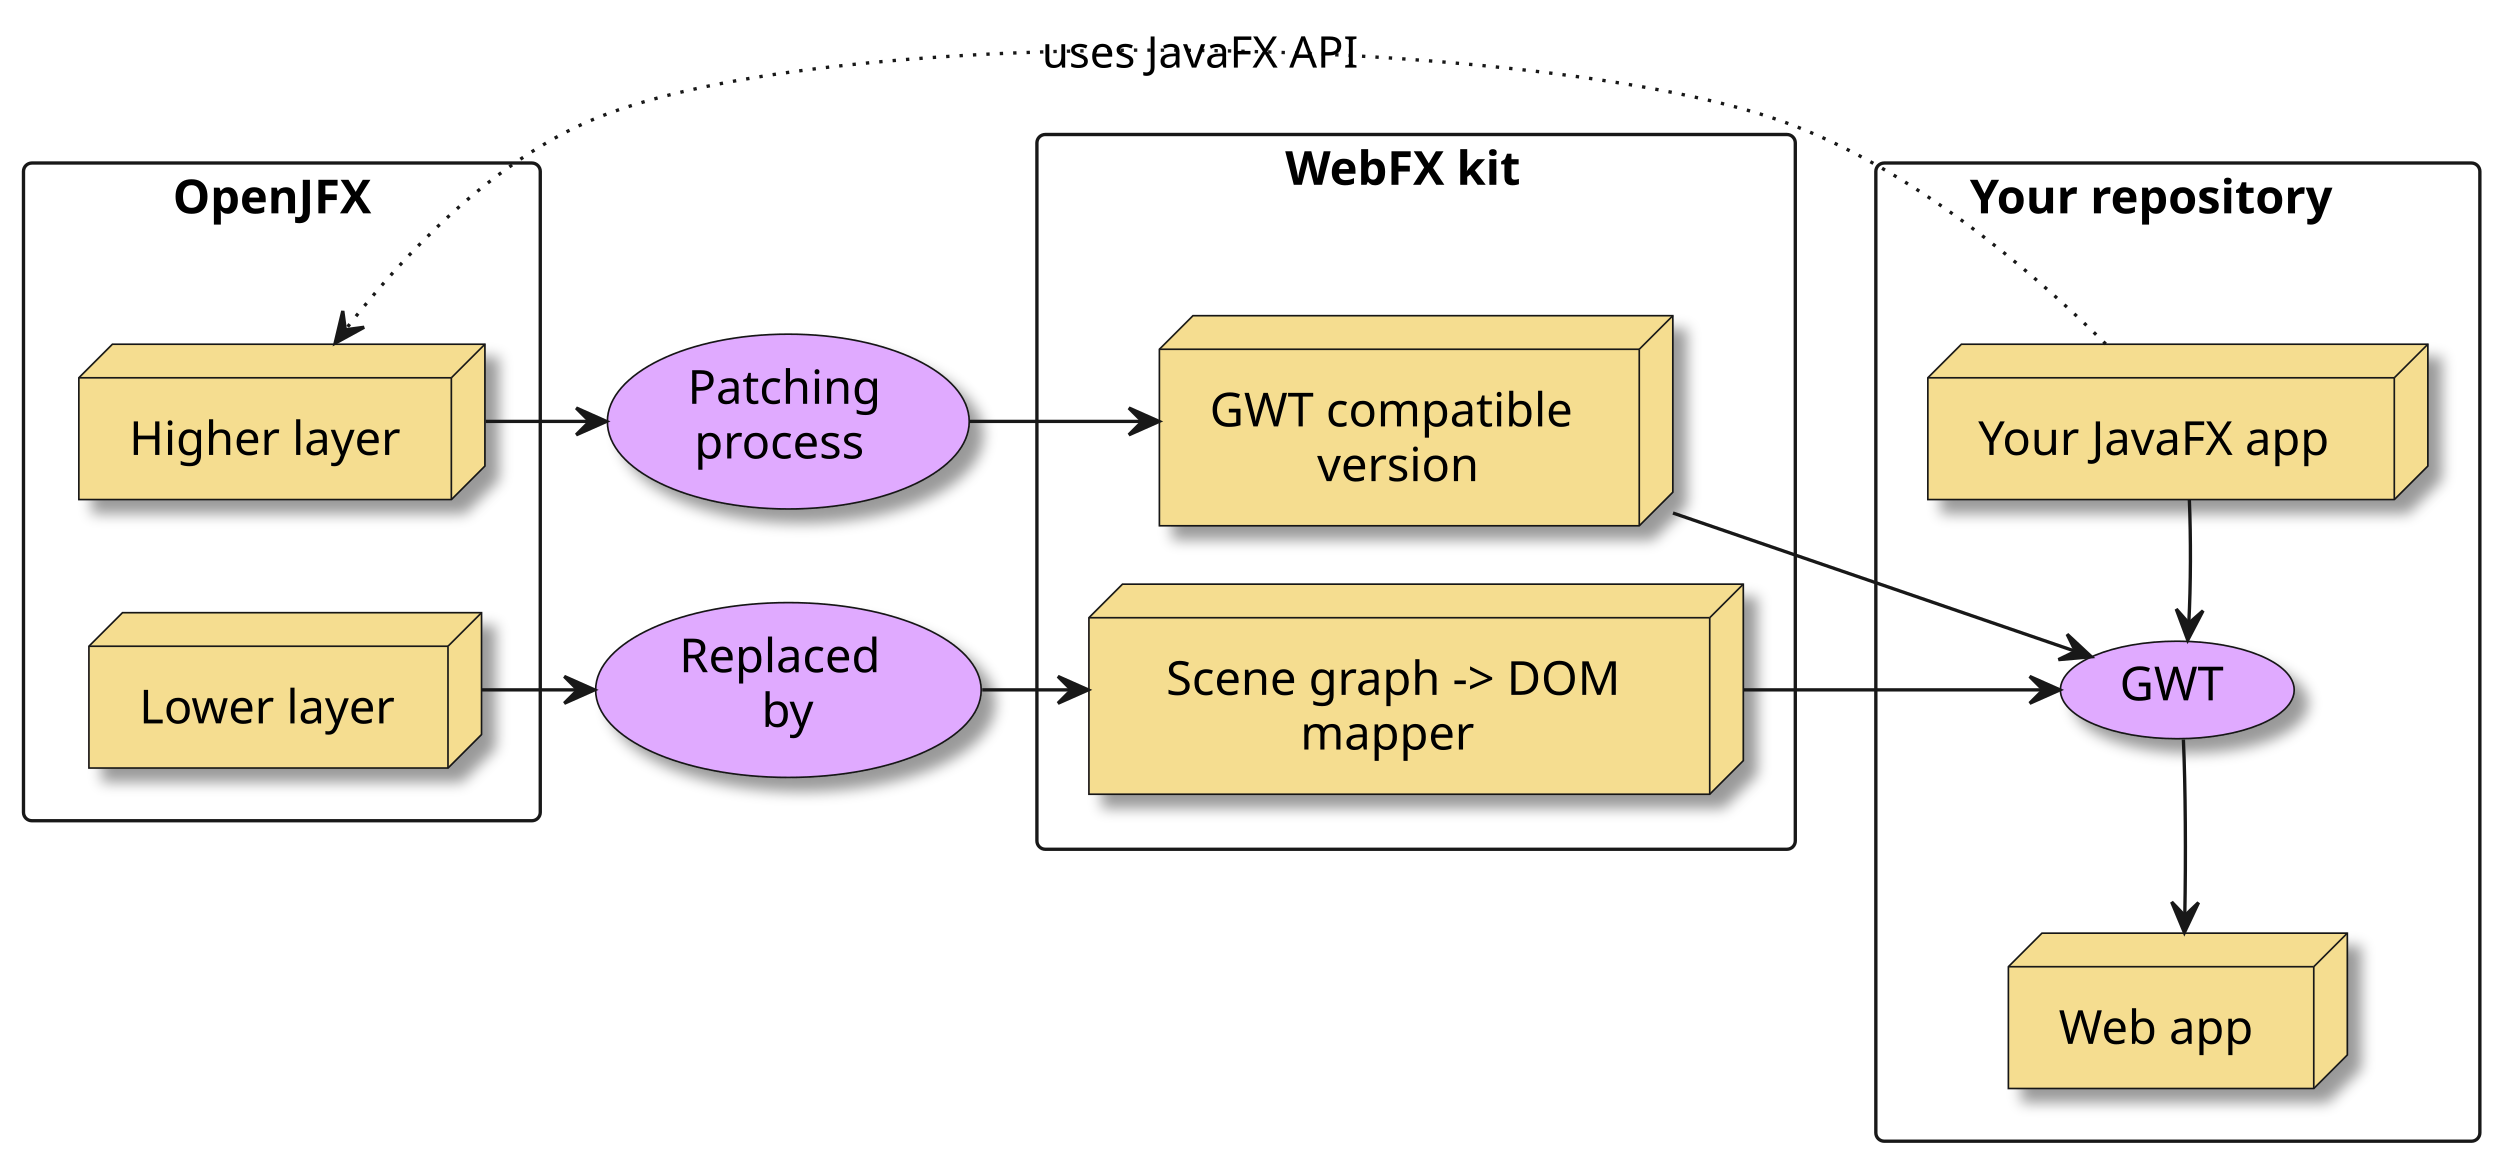
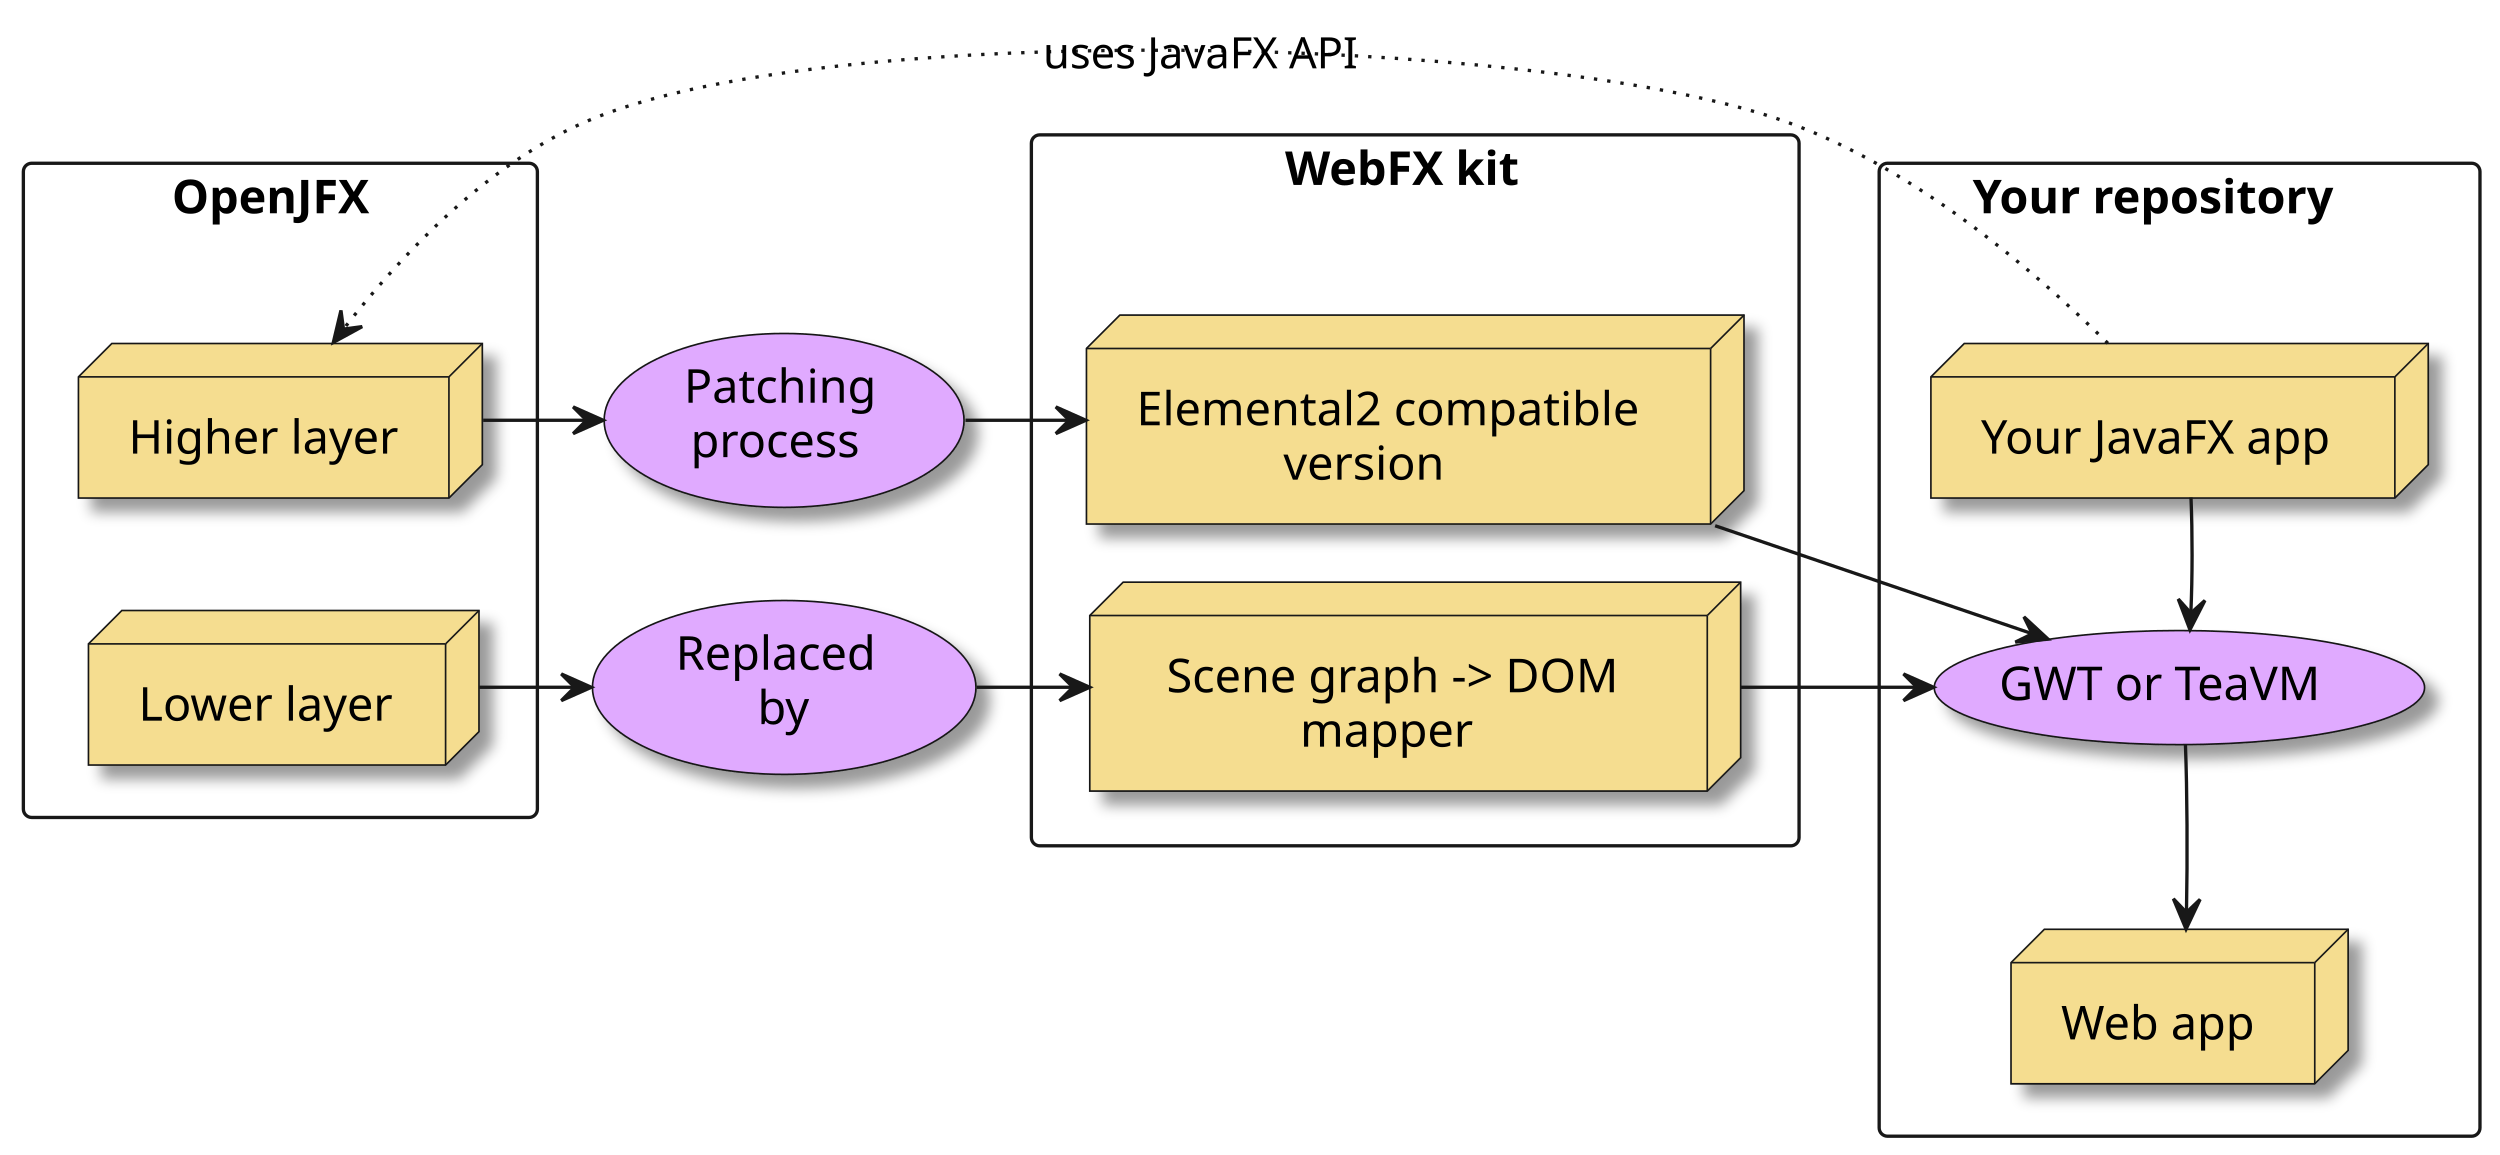
- <svg xmlns="http://www.w3.org/2000/svg" contentStyleType="text/css" height="346px" preserveAspectRatio="none" style="width:745px;height:346px;background:#00000000;" version="1.1" viewBox="0 0 745 346" width="745px" zoomAndPan="magnify">
+ <svg xmlns="http://www.w3.org/2000/svg" contentStyleType="text/css" height="346px" preserveAspectRatio="none" style="width:749px;height:346px;background:#00000000;" version="1.1" viewBox="0 0 749 346" width="749px" zoomAndPan="magnify">
  <defs>
-     <filter height="300%" id="fj7870v4nuqa9" width="300%" x="-1" y="-1">
+     <filter height="300%" id="fmw3z0ydpgdya" width="300%" x="-1" y="-1">
      <feGaussianBlur result="blurOut" stdDeviation="2.0" />
      <feColorMatrix in="blurOut" result="blurOut2" type="matrix" values="0 0 0 0 0 0 0 0 0 0 0 0 0 0 0 0 0 0 .4 0" />
      <feOffset dx="4.0" dy="4.0" in="blurOut2" result="blurOut3" />
      <feBlend in="SourceGraphic" in2="blurOut3" mode="normal" />
    </filter>
  </defs>
  <g>
    <g id="cluster_OpenJFX">
-       <rect height="196" rx="2.5" ry="2.5" style="stroke:#181818;stroke-width:1.0;fill:none;" width="154" x="7" y="48.58" />
-       <text fill="#000000" font-family="sans-serif" font-size="14" font-weight="bold" lengthAdjust="spacing" textLength="65" x="51.5" y="63.575">OpenJFX</text>
+       <rect height="196" rx="2.5" ry="2.5" style="stroke:#181818;stroke-width:1.0;fill:none;" width="154" x="7" y="48.91" />
+       <text fill="#000000" font-family="sans-serif" font-size="14" font-weight="bold" lengthAdjust="spacing" textLength="65" x="51.5" y="63.905">OpenJFX</text>
    </g>
    <g id="cluster_WebFX kit">
-       <rect height="213" rx="2.5" ry="2.5" style="stroke:#181818;stroke-width:1.0;fill:none;" width="226" x="309" y="40.08" />
-       <text fill="#000000" font-family="sans-serif" font-size="14" font-weight="bold" lengthAdjust="spacing" textLength="78" x="383" y="55.075">WebFX kit</text>
+       <rect height="213" rx="2.5" ry="2.5" style="stroke:#181818;stroke-width:1.0;fill:none;" width="230" x="309" y="40.41" />
+       <text fill="#000000" font-family="sans-serif" font-size="14" font-weight="bold" lengthAdjust="spacing" textLength="78" x="385" y="55.405">WebFX kit</text>
    </g>
    <g id="cluster_Your repository">
-       <rect height="291.5" rx="2.5" ry="2.5" style="stroke:#181818;stroke-width:1.0;fill:none;" width="180" x="559" y="48.58" />
-       <text fill="#000000" font-family="sans-serif" font-size="14" font-weight="bold" lengthAdjust="spacing" textLength="124" x="587" y="63.575">Your repository</text>
+       <rect height="291.5" rx="2.5" ry="2.5" style="stroke:#181818;stroke-width:1.0;fill:none;" width="180" x="563" y="48.91" />
+       <text fill="#000000" font-family="sans-serif" font-size="14" font-weight="bold" lengthAdjust="spacing" textLength="124" x="591" y="63.905">Your repository</text>
    </g>
    <g id="elem_o1">
-       <polygon fill="#F5DD90" filter="url(#fj7870v4nuqa9)" points="23.5,112.58,33.5,102.58,144.5,102.58,144.5,138.877,134.5,148.877,23.5,148.877,23.5,112.58" style="stroke:#181818;stroke-width:0.5;" />
-       <line style="stroke:#181818;stroke-width:0.5;" x1="134.5" x2="144.5" y1="112.58" y2="102.58" />
-       <line style="stroke:#181818;stroke-width:0.5;" x1="23.5" x2="134.5" y1="112.58" y2="112.58" />
-       <line style="stroke:#181818;stroke-width:0.5;" x1="134.5" x2="134.5" y1="112.58" y2="148.877" />
-       <text fill="#000000" font-family="sans-serif" font-size="14" lengthAdjust="spacing" textLength="81" x="38.5" y="135.575">Higher layer</text>
+       <polygon fill="#F5DD90" filter="url(#fmw3z0ydpgdya)" points="23.5,112.91,33.5,102.91,144.5,102.91,144.5,139.207,134.5,149.207,23.5,149.207,23.5,112.91" style="stroke:#181818;stroke-width:0.5;" />
+       <line style="stroke:#181818;stroke-width:0.5;" x1="134.5" x2="144.5" y1="112.91" y2="102.91" />
+       <line style="stroke:#181818;stroke-width:0.5;" x1="23.5" x2="134.5" y1="112.91" y2="112.91" />
+       <line style="stroke:#181818;stroke-width:0.5;" x1="134.5" x2="134.5" y1="112.91" y2="149.207" />
+       <text fill="#000000" font-family="sans-serif" font-size="14" lengthAdjust="spacing" textLength="81" x="38.5" y="135.905">Higher layer</text>
    </g>
    <g id="elem_o2">
-       <polygon fill="#F5DD90" filter="url(#fj7870v4nuqa9)" points="26.5,192.58,36.5,182.58,143.5,182.58,143.5,218.877,133.5,228.877,26.5,228.877,26.5,192.58" style="stroke:#181818;stroke-width:0.5;" />
-       <line style="stroke:#181818;stroke-width:0.5;" x1="133.5" x2="143.5" y1="192.58" y2="182.58" />
-       <line style="stroke:#181818;stroke-width:0.5;" x1="26.5" x2="133.5" y1="192.58" y2="192.58" />
-       <line style="stroke:#181818;stroke-width:0.5;" x1="133.5" x2="133.5" y1="192.58" y2="228.877" />
-       <text fill="#000000" font-family="sans-serif" font-size="14" lengthAdjust="spacing" textLength="77" x="41.5" y="215.575">Lower layer</text>
+       <polygon fill="#F5DD90" filter="url(#fmw3z0ydpgdya)" points="26.5,192.91,36.5,182.91,143.5,182.91,143.5,219.207,133.5,229.207,26.5,229.207,26.5,192.91" style="stroke:#181818;stroke-width:0.5;" />
+       <line style="stroke:#181818;stroke-width:0.5;" x1="133.5" x2="143.5" y1="192.91" y2="182.91" />
+       <line style="stroke:#181818;stroke-width:0.5;" x1="26.5" x2="133.5" y1="192.91" y2="192.91" />
+       <line style="stroke:#181818;stroke-width:0.5;" x1="133.5" x2="133.5" y1="192.91" y2="229.207" />
+       <text fill="#000000" font-family="sans-serif" font-size="14" lengthAdjust="spacing" textLength="77" x="41.5" y="215.905">Lower layer</text>
    </g>
    <g id="elem_w1">
-       <polygon fill="#F5DD90" filter="url(#fj7870v4nuqa9)" points="345.5,104.08,355.5,94.08,498.5,94.08,498.5,146.674,488.5,156.674,345.5,156.674,345.5,104.08" style="stroke:#181818;stroke-width:0.5;" />
-       <line style="stroke:#181818;stroke-width:0.5;" x1="488.5" x2="498.5" y1="104.08" y2="94.08" />
-       <line style="stroke:#181818;stroke-width:0.5;" x1="345.5" x2="488.5" y1="104.08" y2="104.08" />
-       <line style="stroke:#181818;stroke-width:0.5;" x1="488.5" x2="488.5" y1="104.08" y2="156.674" />
-       <text fill="#000000" font-family="sans-serif" font-size="14" lengthAdjust="spacing" textLength="113" x="360.5" y="127.075">GWT compatible</text>
-       <text fill="#000000" font-family="sans-serif" font-size="14" lengthAdjust="spacing" textLength="50" x="392.5" y="143.372">version</text>
+       <polygon fill="#F5DD90" filter="url(#fmw3z0ydpgdya)" points="325.5,104.41,335.5,94.41,522.5,94.41,522.5,147.004,512.5,157.004,325.5,157.004,325.5,104.41" style="stroke:#181818;stroke-width:0.5;" />
+       <line style="stroke:#181818;stroke-width:0.5;" x1="512.5" x2="522.5" y1="104.41" y2="94.41" />
+       <line style="stroke:#181818;stroke-width:0.5;" x1="325.5" x2="512.5" y1="104.41" y2="104.41" />
+       <line style="stroke:#181818;stroke-width:0.5;" x1="512.5" x2="512.5" y1="104.41" y2="157.004" />
+       <text fill="#000000" font-family="sans-serif" font-size="14" lengthAdjust="spacing" textLength="157" x="340.5" y="127.405">Elemental2 compatible</text>
+       <text fill="#000000" font-family="sans-serif" font-size="14" lengthAdjust="spacing" textLength="50" x="384.5" y="143.702">version</text>
    </g>
    <g id="elem_w2">
-       <polygon fill="#F5DD90" filter="url(#fj7870v4nuqa9)" points="324.5,184.08,334.5,174.08,519.5,174.08,519.5,226.674,509.5,236.674,324.5,236.674,324.5,184.08" style="stroke:#181818;stroke-width:0.5;" />
-       <line style="stroke:#181818;stroke-width:0.5;" x1="509.5" x2="519.5" y1="184.08" y2="174.08" />
-       <line style="stroke:#181818;stroke-width:0.5;" x1="324.5" x2="509.5" y1="184.08" y2="184.08" />
-       <line style="stroke:#181818;stroke-width:0.5;" x1="509.5" x2="509.5" y1="184.08" y2="236.674" />
-       <text fill="#000000" font-family="sans-serif" font-size="14" lengthAdjust="spacing" textLength="147" x="347.5" y="207.075">Scene graph -&gt; DOM</text>
-       <text fill="#000000" font-family="sans-serif" font-size="14" lengthAdjust="spacing" textLength="53" x="387.5" y="223.372">mapper</text>
+       <polygon fill="#F5DD90" filter="url(#fmw3z0ydpgdya)" points="326.5,184.41,336.5,174.41,521.5,174.41,521.5,227.004,511.5,237.004,326.5,237.004,326.5,184.41" style="stroke:#181818;stroke-width:0.5;" />
+       <line style="stroke:#181818;stroke-width:0.5;" x1="511.5" x2="521.5" y1="184.41" y2="174.41" />
+       <line style="stroke:#181818;stroke-width:0.5;" x1="326.5" x2="511.5" y1="184.41" y2="184.41" />
+       <line style="stroke:#181818;stroke-width:0.5;" x1="511.5" x2="511.5" y1="184.41" y2="237.004" />
+       <text fill="#000000" font-family="sans-serif" font-size="14" lengthAdjust="spacing" textLength="147" x="349.5" y="207.405">Scene graph -&gt; DOM</text>
+       <text fill="#000000" font-family="sans-serif" font-size="14" lengthAdjust="spacing" textLength="53" x="389.5" y="223.702">mapper</text>
    </g>
    <g id="elem_app">
-       <polygon fill="#F5DD90" filter="url(#fj7870v4nuqa9)" points="574.5,112.58,584.5,102.58,723.5,102.58,723.5,138.877,713.5,148.877,574.5,148.877,574.5,112.58" style="stroke:#181818;stroke-width:0.5;" />
-       <line style="stroke:#181818;stroke-width:0.5;" x1="713.5" x2="723.5" y1="112.58" y2="102.58" />
-       <line style="stroke:#181818;stroke-width:0.5;" x1="574.5" x2="713.5" y1="112.58" y2="112.58" />
-       <line style="stroke:#181818;stroke-width:0.5;" x1="713.5" x2="713.5" y1="112.58" y2="148.877" />
-       <text fill="#000000" font-family="sans-serif" font-size="14" lengthAdjust="spacing" textLength="109" x="589.5" y="135.575">Your JavaFX app</text>
+       <polygon fill="#F5DD90" filter="url(#fmw3z0ydpgdya)" points="578.5,112.91,588.5,102.91,727.5,102.91,727.5,139.207,717.5,149.207,578.5,149.207,578.5,112.91" style="stroke:#181818;stroke-width:0.5;" />
+       <line style="stroke:#181818;stroke-width:0.5;" x1="717.5" x2="727.5" y1="112.91" y2="102.91" />
+       <line style="stroke:#181818;stroke-width:0.5;" x1="578.5" x2="717.5" y1="112.91" y2="112.91" />
+       <line style="stroke:#181818;stroke-width:0.5;" x1="717.5" x2="717.5" y1="112.91" y2="149.207" />
+       <text fill="#000000" font-family="sans-serif" font-size="14" lengthAdjust="spacing" textLength="109" x="593.5" y="135.905">Your JavaFX app</text>
    </g>
    <g id="elem_gwt">
-       <ellipse cx="648.834" cy="205.609" fill="#E0AAFF" filter="url(#fj7870v4nuqa9)" rx="34.834" ry="14.529" style="stroke:#181818;stroke-width:0.5;" />
-       <text fill="#000000" font-family="sans-serif" font-size="14" lengthAdjust="spacing" textLength="33" x="631.667" y="208.697">GWT</text>
+       <ellipse cx="652.95" cy="206" fill="#E0AAFF" filter="url(#fmw3z0ydpgdya)" rx="73.45" ry="17.09" style="stroke:#181818;stroke-width:0.5;" />
+       <text fill="#000000" font-family="sans-serif" font-size="14" lengthAdjust="spacing" textLength="102" x="598.95" y="209.748">GWT or TeaVM</text>
    </g>
    <g id="elem_wa">
-       <polygon fill="#F5DD90" filter="url(#fj7870v4nuqa9)" points="598.5,288.08,608.5,278.08,699.5,278.08,699.5,314.377,689.5,324.377,598.5,324.377,598.5,288.08" style="stroke:#181818;stroke-width:0.5;" />
-       <line style="stroke:#181818;stroke-width:0.5;" x1="689.5" x2="699.5" y1="288.08" y2="278.08" />
-       <line style="stroke:#181818;stroke-width:0.5;" x1="598.5" x2="689.5" y1="288.08" y2="288.08" />
-       <line style="stroke:#181818;stroke-width:0.5;" x1="689.5" x2="689.5" y1="288.08" y2="324.377" />
-       <text fill="#000000" font-family="sans-serif" font-size="14" lengthAdjust="spacing" textLength="61" x="613.5" y="311.075">Web app</text>
+       <polygon fill="#F5DD90" filter="url(#fmw3z0ydpgdya)" points="602.5,288.41,612.5,278.41,703.5,278.41,703.5,314.707,693.5,324.707,602.5,324.707,602.5,288.41" style="stroke:#181818;stroke-width:0.5;" />
+       <line style="stroke:#181818;stroke-width:0.5;" x1="693.5" x2="703.5" y1="288.41" y2="278.41" />
+       <line style="stroke:#181818;stroke-width:0.5;" x1="602.5" x2="693.5" y1="288.41" y2="288.41" />
+       <line style="stroke:#181818;stroke-width:0.5;" x1="693.5" x2="693.5" y1="288.41" y2="324.707" />
+       <text fill="#000000" font-family="sans-serif" font-size="14" lengthAdjust="spacing" textLength="61" x="617.5" y="311.405">Web app</text>
    </g>
    <g id="elem_pp">
-       <ellipse cx="234.912" cy="125.627" fill="#E0AAFF" filter="url(#fj7870v4nuqa9)" rx="53.912" ry="26.047" style="stroke:#181818;stroke-width:0.5;" />
-       <text fill="#000000" font-family="sans-serif" font-size="14" lengthAdjust="spacing" textLength="60" x="204.912" y="120.326">Patching</text>
-       <text fill="#000000" font-family="sans-serif" font-size="14" lengthAdjust="spacing" textLength="56" x="206.912" y="136.622">process</text>
+       <ellipse cx="234.912" cy="125.957" fill="#E0AAFF" filter="url(#fmw3z0ydpgdya)" rx="53.912" ry="26.047" style="stroke:#181818;stroke-width:0.5;" />
+       <text fill="#000000" font-family="sans-serif" font-size="14" lengthAdjust="spacing" textLength="60" x="204.912" y="120.656">Patching</text>
+       <text fill="#000000" font-family="sans-serif" font-size="14" lengthAdjust="spacing" textLength="56" x="206.912" y="136.952">process</text>
    </g>
    <g id="elem_rb">
-       <ellipse cx="234.947" cy="205.627" fill="#E0AAFF" filter="url(#fj7870v4nuqa9)" rx="57.447" ry="26.047" style="stroke:#181818;stroke-width:0.5;" />
-       <text fill="#000000" font-family="sans-serif" font-size="14" lengthAdjust="spacing" textLength="65" x="202.447" y="200.326">Replaced</text>
-       <text fill="#000000" font-family="sans-serif" font-size="14" lengthAdjust="spacing" textLength="16" x="226.947" y="216.622">by</text>
+       <ellipse cx="234.947" cy="205.957" fill="#E0AAFF" filter="url(#fmw3z0ydpgdya)" rx="57.447" ry="26.047" style="stroke:#181818;stroke-width:0.5;" />
+       <text fill="#000000" font-family="sans-serif" font-size="14" lengthAdjust="spacing" textLength="65" x="202.447" y="200.655">Replaced</text>
+       <text fill="#000000" font-family="sans-serif" font-size="14" lengthAdjust="spacing" textLength="16" x="226.947" y="216.952">by</text>
    </g>
    <g id="link_o1_pp">
-       <path d="M144.75,125.58 C155.05,125.58 165.35,125.58 175.65,125.58 " fill="none" id="o1-to-pp" style="stroke:#181818;stroke-width:1.0;" />
-       <polygon fill="#181818" points="180.71,125.58,171.71,121.58,175.71,125.58,171.71,129.58,180.71,125.58" style="stroke:#181818;stroke-width:1.0;" />
+       <path d="M144.75,125.91 C155.05,125.91 165.35,125.91 175.65,125.91 " fill="none" id="o1-to-pp" style="stroke:#181818;stroke-width:1.0;" />
+       <polygon fill="#181818" points="180.71,125.91,171.71,121.91,175.71,125.91,171.71,129.91,180.71,125.91" style="stroke:#181818;stroke-width:1.0;" />
    </g>
    <g id="link_pp_w1">
-       <path d="M289.05,125.58 C306.08,125.58 323.1,125.58 340.12,125.58 " fill="none" id="pp-to-w1" style="stroke:#181818;stroke-width:1.0;" />
-       <polygon fill="#181818" points="345.4,125.58,336.4,121.58,340.4,125.58,336.4,129.58,345.4,125.58" style="stroke:#181818;stroke-width:1.0;" />
+       <path d="M289.26,125.91 C299.59,125.91 309.92,125.91 320.25,125.91 " fill="none" id="pp-to-w1" style="stroke:#181818;stroke-width:1.0;" />
+       <polygon fill="#181818" points="325.32,125.91,316.32,121.91,320.32,125.91,316.32,129.91,325.32,125.91" style="stroke:#181818;stroke-width:1.0;" />
    </g>
    <g id="link_o2_rb">
-       <path d="M143.59,205.58 C153.03,205.58 162.47,205.58 171.91,205.58 " fill="none" id="o2-to-rb" style="stroke:#181818;stroke-width:1.0;" />
-       <polygon fill="#181818" points="177.16,205.58,168.16,201.58,172.16,205.58,168.16,209.58,177.16,205.58" style="stroke:#181818;stroke-width:1.0;" />
+       <path d="M143.59,205.91 C153.03,205.91 162.47,205.91 171.91,205.91 " fill="none" id="o2-to-rb" style="stroke:#181818;stroke-width:1.0;" />
+       <polygon fill="#181818" points="177.16,205.91,168.16,201.91,172.16,205.91,168.16,209.91,177.16,205.91" style="stroke:#181818;stroke-width:1.0;" />
    </g>
    <g id="link_rb_w2">
-       <path d="M292.71,205.58 C301.42,205.58 310.13,205.58 318.85,205.58 " fill="none" id="rb-to-w2" style="stroke:#181818;stroke-width:1.0;" />
-       <polygon fill="#181818" points="324.27,205.58,315.27,201.58,319.27,205.58,315.27,209.58,324.27,205.58" style="stroke:#181818;stroke-width:1.0;" />
+       <path d="M292.59,205.91 C302.2,205.91 311.82,205.91 321.44,205.91 " fill="none" id="rb-to-w2" style="stroke:#181818;stroke-width:1.0;" />
+       <polygon fill="#181818" points="326.47,205.91,317.47,201.91,321.47,205.91,317.47,209.91,326.47,205.91" style="stroke:#181818;stroke-width:1.0;" />
    </g>
    <g id="link_app_o1">
-       <path d="M627.52,102.53 C605.14,80.37 567.83,48.33 528,35.08 C454.2,10.53 250.14,6 178,35.08 C146.68,47.71 119.96,76.31 103.11,98.01 " fill="none" id="app-to-o1" style="stroke:#181818;stroke-width:1.0;stroke-dasharray:1.0,3.0;" />
-       <polygon fill="#181818" points="99.87,102.25,108.511,97.524,102.904,98.276,102.152,92.669,99.87,102.25" style="stroke:#181818;stroke-width:1.0;" />
-       <text fill="#000000" font-family="sans-serif" font-size="13" lengthAdjust="spacing" textLength="99" x="310.5" y="20.147">uses JavaFX API</text>
+       <path d="M631.52,102.86 C609.14,80.7 571.83,48.66 532,35.41 C457.35,10.58 250.96,6 178,35.41 C146.68,48.04 119.96,76.64 103.11,98.34 " fill="none" id="app-to-o1" style="stroke:#181818;stroke-width:1.0;stroke-dasharray:1.0,3.0;" />
+       <polygon fill="#181818" points="99.87,102.58,108.511,97.854,102.904,98.606,102.152,92.999,99.87,102.58" style="stroke:#181818;stroke-width:1.0;" />
+       <text fill="#000000" font-family="sans-serif" font-size="13" lengthAdjust="spacing" textLength="99" x="312.5" y="20.477">uses JavaFX API</text>
    </g>
    <g id="link_app_gwt">
-       <path d="M652.42,148.72 C652.9,160.33 652.86,174.42 652.27,185.53 " fill="none" id="app-to-gwt" style="stroke:#181818;stroke-width:1.0;" />
-       <polygon fill="#181818" points="651.95,190.73,656.507,181.999,652.264,185.74,648.523,181.497,651.95,190.73" style="stroke:#181818;stroke-width:1.0;" />
+       <path d="M656.42,149.05 C656.87,159.89 656.86,172.88 656.38,183.6 " fill="none" id="app-to-gwt" style="stroke:#181818;stroke-width:1.0;" />
+       <polygon fill="#181818" points="656.11,188.67,660.592,179.9,656.381,183.677,652.604,179.466,656.11,188.67" style="stroke:#181818;stroke-width:1.0;" />
    </g>
    <g id="link_w1_gwt">
-       <path d="M498.54,152.88 C539.59,166.98 587.88,183.58 618.46,194.09 " fill="none" id="w1-to-gwt" style="stroke:#181818;stroke-width:1.0;" />
-       <polygon fill="#181818" points="623.22,195.72,616.013,189.007,618.492,194.092,613.408,196.571,623.22,195.72" style="stroke:#181818;stroke-width:1.0;" />
+       <path d="M513.85,157.51 C546.41,168.6 581.76,180.64 608.68,189.81 " fill="none" id="w1-to-gwt" style="stroke:#181818;stroke-width:1.0;" />
+       <polygon fill="#181818" points="613.6,191.49,606.369,184.803,608.867,189.879,603.791,192.377,613.6,191.49" style="stroke:#181818;stroke-width:1.0;" />
    </g>
    <g id="link_w2_gwt">
-       <path d="M519.54,205.58 C549.26,205.58 578.98,205.58 608.7,205.58 " fill="none" id="w2-to-gwt" style="stroke:#181818;stroke-width:1.0;" />
-       <polygon fill="#181818" points="613.85,205.58,604.85,201.58,608.85,205.58,604.85,209.58,613.85,205.58" style="stroke:#181818;stroke-width:1.0;" />
+       <path d="M521.5,205.91 C538.96,205.91 556.42,205.91 573.87,205.91 " fill="none" id="w2-to-gwt" style="stroke:#181818;stroke-width:1.0;" />
+       <polygon fill="#181818" points="579.29,205.91,570.29,201.91,574.29,205.91,570.29,209.91,579.29,205.91" style="stroke:#181818;stroke-width:1.0;" />
    </g>
    <g id="link_gwt_wa">
-       <path d="M650.65,220.38 C651.27,234.09 651.41,255.52 651.07,272.7 " fill="none" id="gwt-to-wa" style="stroke:#181818;stroke-width:1.0;" />
-       <polygon fill="#181818" points="650.95,277.88,655.155,268.974,651.065,272.881,647.157,268.791,650.95,277.88" style="stroke:#181818;stroke-width:1.0;" />
+       <path d="M654.76,223.2 C655.28,236.92 655.39,256.85 655.07,273.03 " fill="none" id="gwt-to-wa" style="stroke:#181818;stroke-width:1.0;" />
+       <polygon fill="#181818" points="654.94,278.36,659.145,269.454,655.054,273.361,651.147,269.271,654.94,278.36" style="stroke:#181818;stroke-width:1.0;" />
    </g>
  </g>
</svg>
